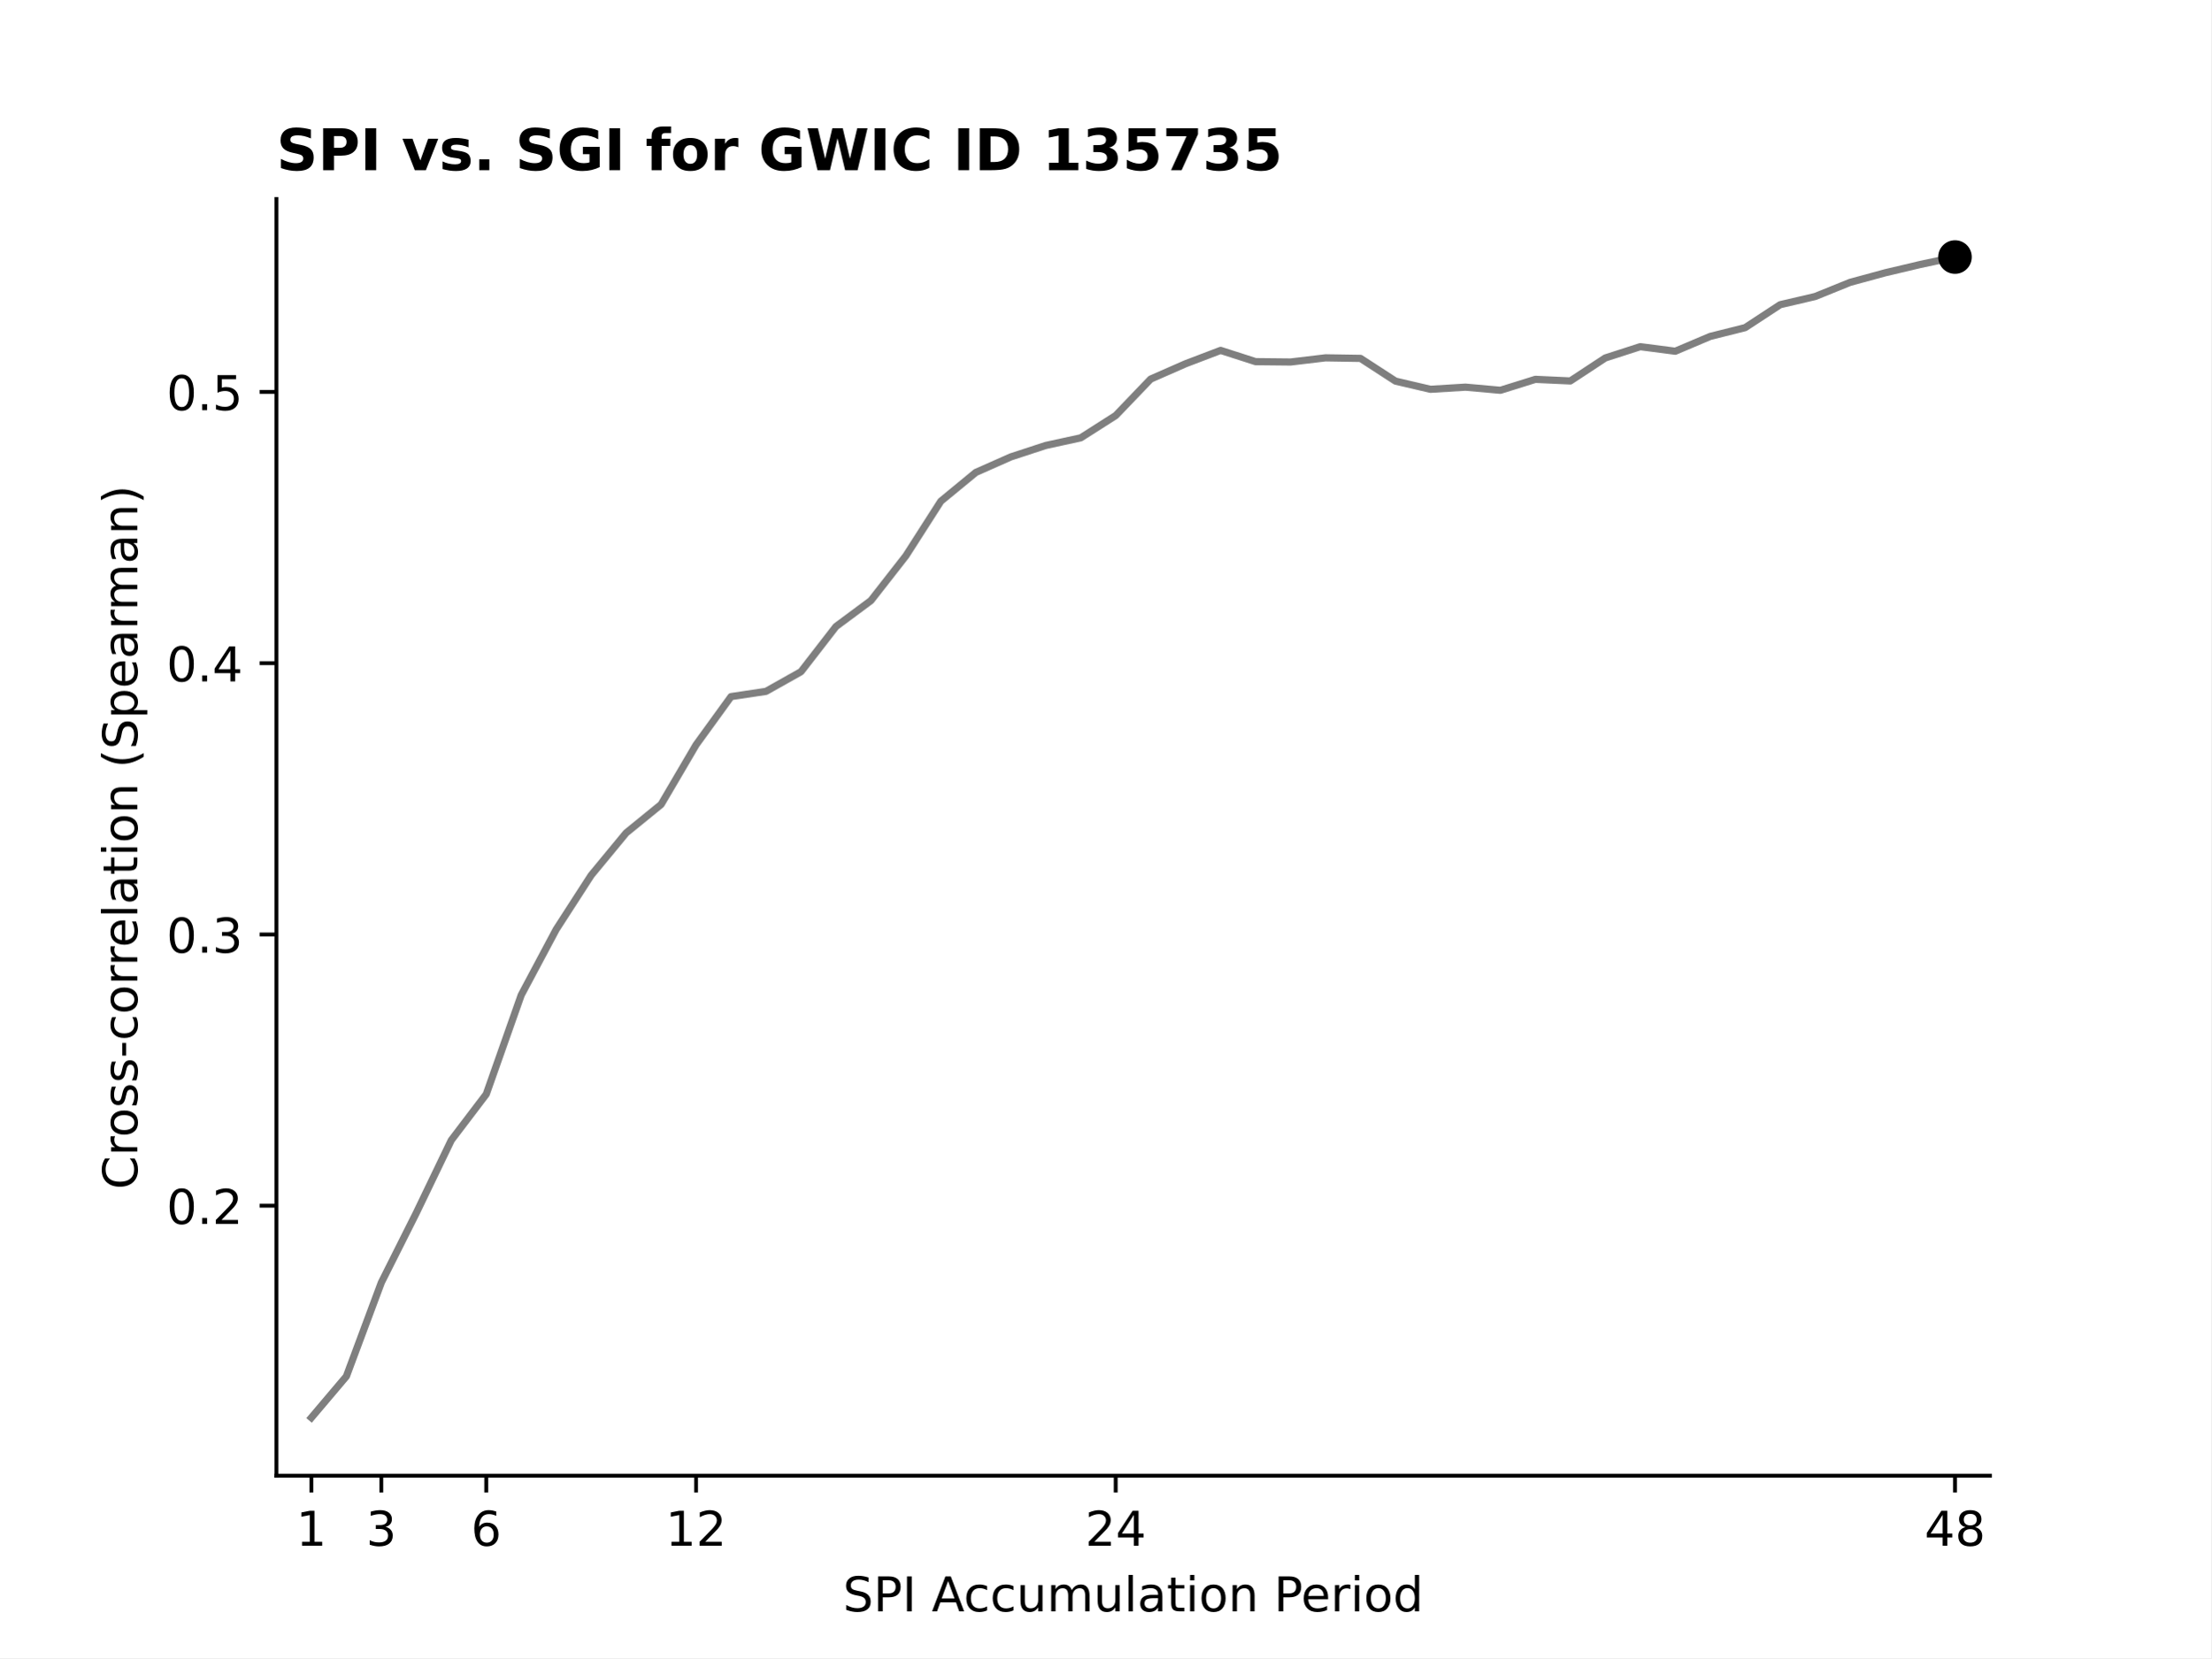
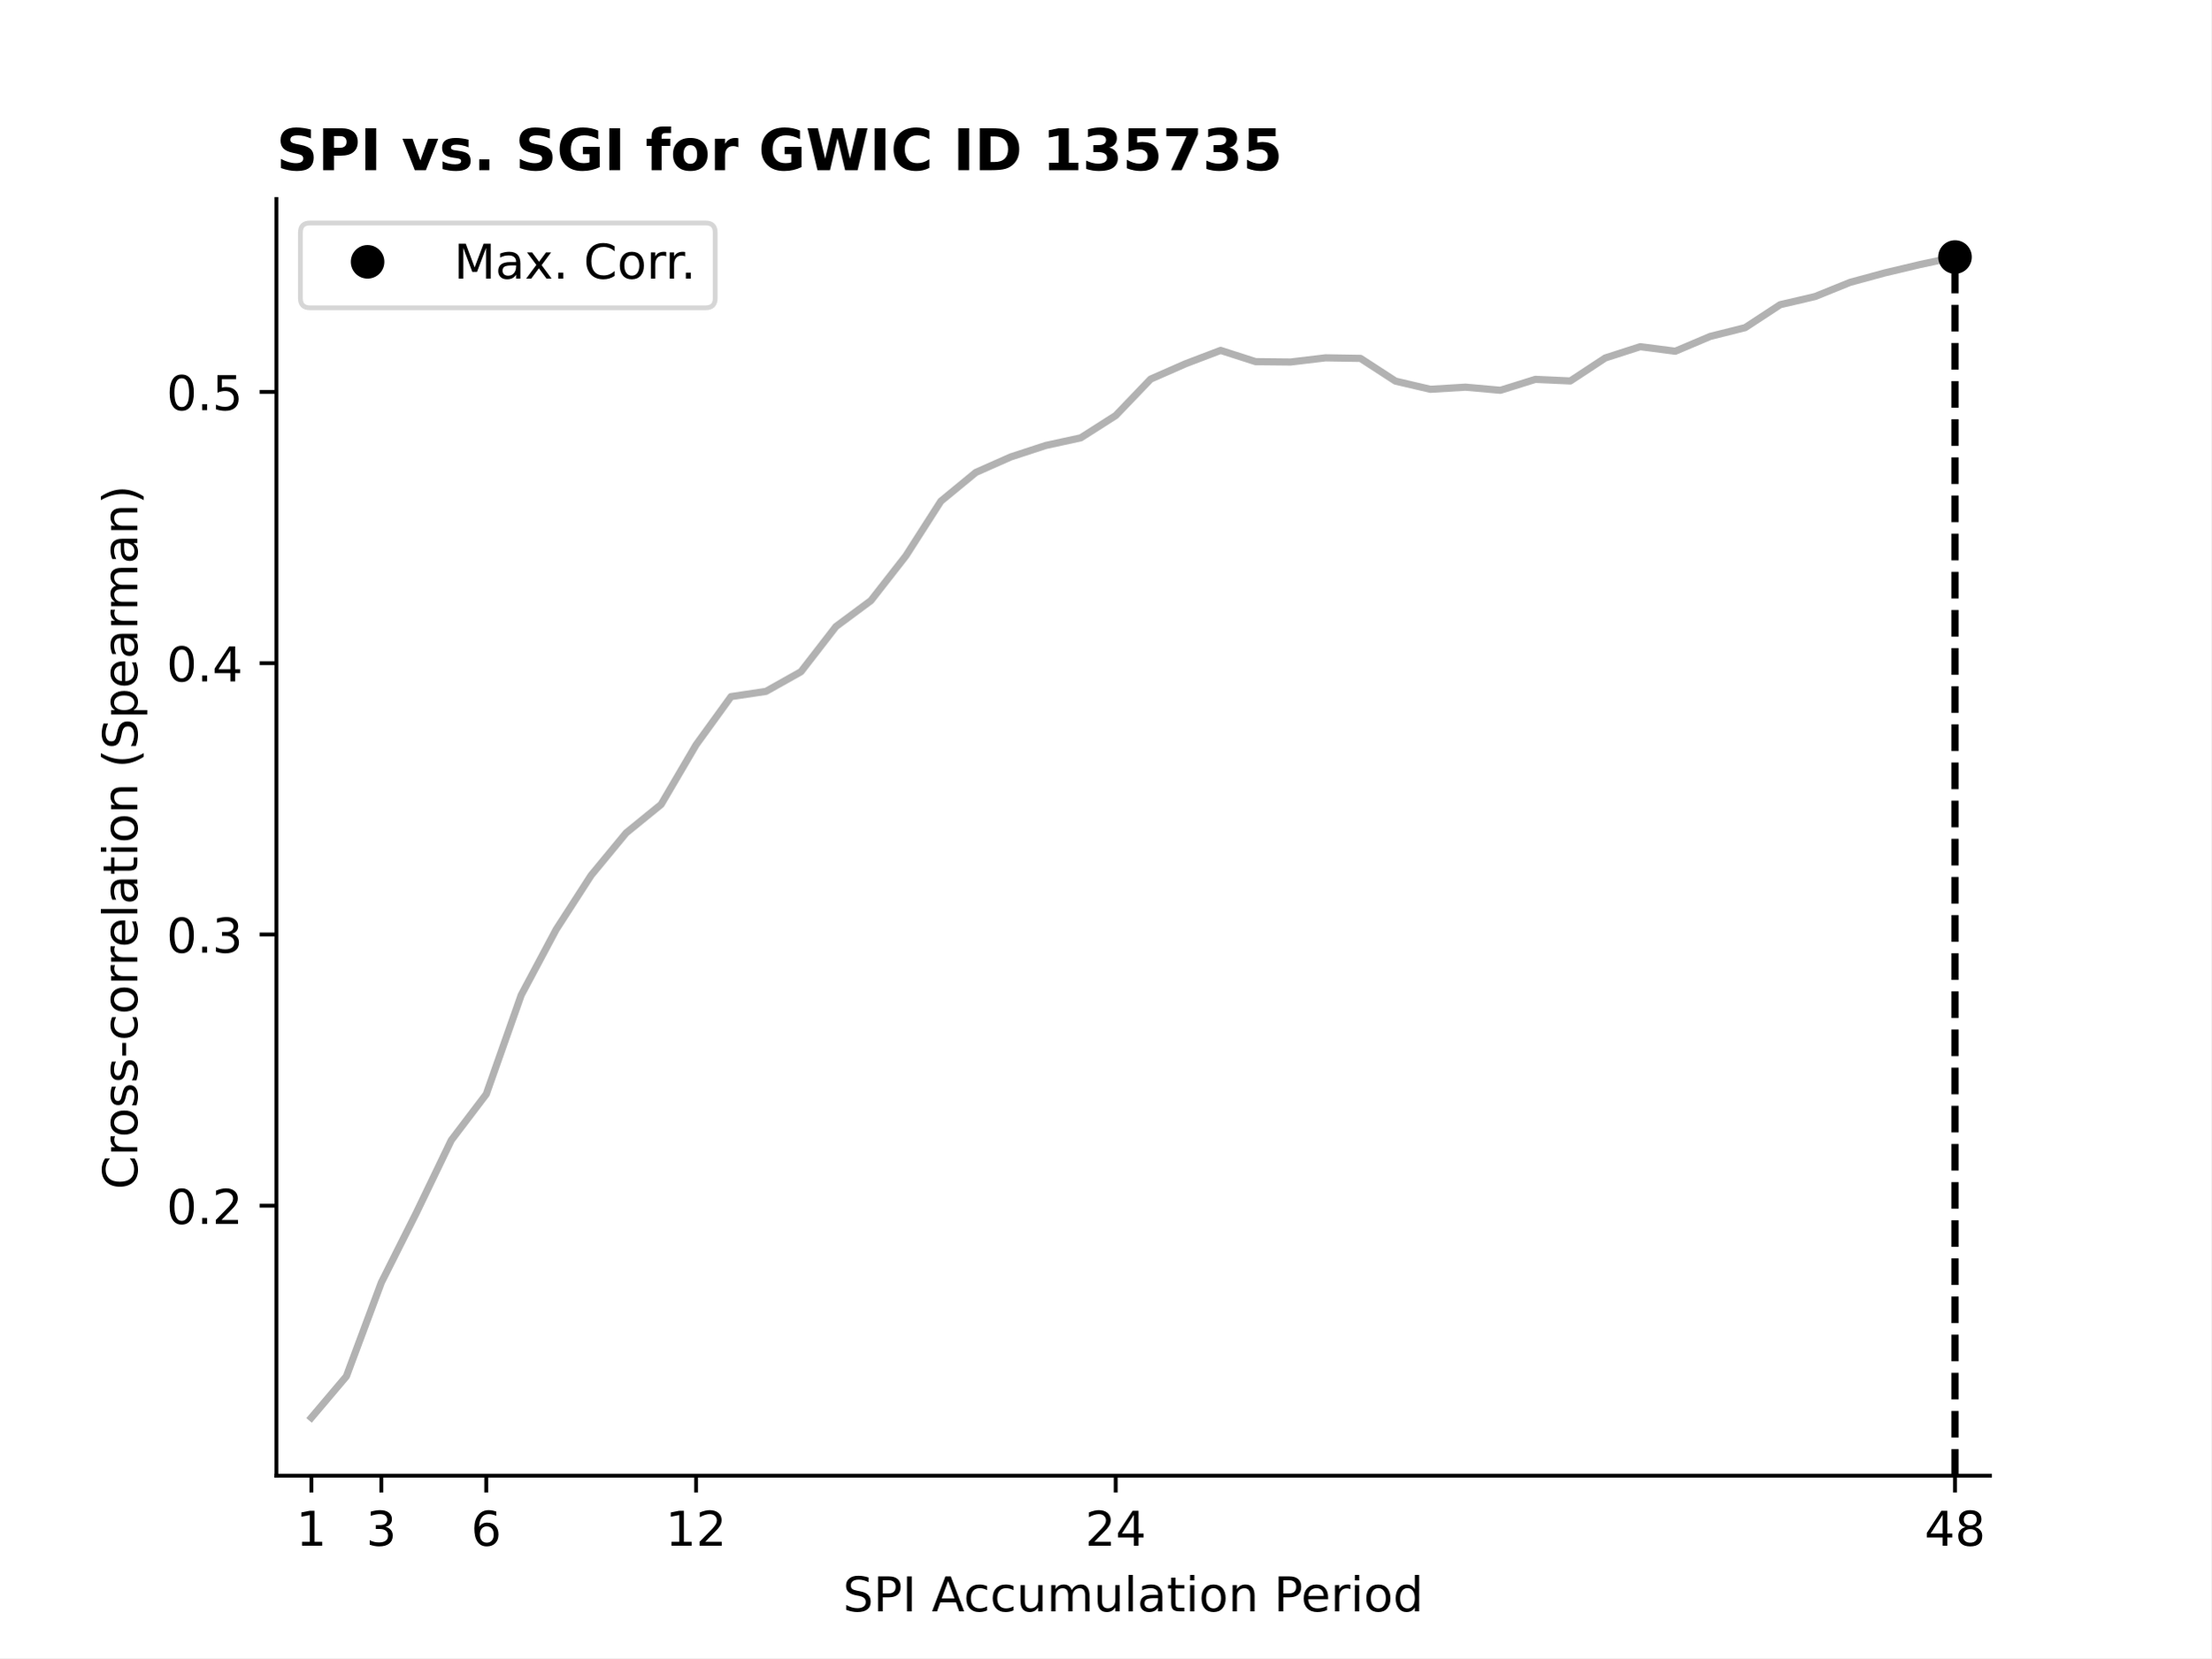
<svg xmlns="http://www.w3.org/2000/svg" xmlns:xlink="http://www.w3.org/1999/xlink" width="460.8pt" height="345.6pt" viewBox="0 0 460.8 345.6" version="1.1">
  <defs>
    <style type="text/css">*{stroke-linejoin: round; stroke-linecap: butt}</style>
  </defs>
  <g id="figure_1">
    <g id="patch_1">
      <path d="M 0 345.6  L 460.8 345.6  L 460.8 0  L 0 0  z " style="fill: #ffffff" />
    </g>
    <g id="axes_1">
      <g id="patch_2">
        <path d="M 57.6 307.584  L 414.72 307.584  L 414.72 41.472  L 57.6 41.472  z " style="fill: #ffffff" />
      </g>
      <g id="matplotlib.axis_1">
        <g id="xtick_1">
          <g id="line2d_1">
            <defs>
-               <path id="m3bcf548c14" d="M 0 0  L 0 3.5  " style="stroke: #000000; stroke-width: 0.8" />
-             </defs>
-             <g>
-               <use xlink:href="#m3bcf548c14" x="64.888" y="307.584" style="stroke: #000000; stroke-width: 0.8" />
+               <path id="m19dd4cc837" d="M 0 0  L 0 3.5  " style="stroke: #000000; stroke-width: 0.8" />
+             </defs>
+             <g>
+               <use xlink:href="#m19dd4cc837" x="64.888" y="307.584" style="stroke: #000000; stroke-width: 0.8" />
            </g>
          </g>
          <g id="text_1">
            <g transform="translate(61.70691 322.1824) scale(0.1 -0.1)">
              <defs>
                <path id="DejaVuSans-31" d="M 794 531  L 1825 531  L 1825 4091  L 703 3866  L 703 4441  L 1819 4666  L 2450 4666  L 2450 531  L 3481 531  L 3481 0  L 794 0  L 794 531  z " transform="scale(0.015625)" />
              </defs>
              <use xlink:href="#DejaVuSans-31" />
            </g>
          </g>
        </g>
        <g id="xtick_2">
          <g id="line2d_2">
            <g>
-               <use xlink:href="#m3bcf548c14" x="79.464" y="307.584" style="stroke: #000000; stroke-width: 0.8" />
+               <use xlink:href="#m19dd4cc837" x="79.464" y="307.584" style="stroke: #000000; stroke-width: 0.8" />
            </g>
          </g>
          <g id="text_2">
            <g transform="translate(76.28324 322.1824) scale(0.1 -0.1)">
              <defs>
                <path id="DejaVuSans-33" d="M 2597 2516  Q 3050 2419 3304 2112  Q 3559 1806 3559 1356  Q 3559 666 3084 287  Q 2609 -91 1734 -91  Q 1441 -91 1130 -33  Q 819 25 488 141  L 488 750  Q 750 597 1062 519  Q 1375 441 1716 441  Q 2309 441 2620 675  Q 2931 909 2931 1356  Q 2931 1769 2642 2001  Q 2353 2234 1838 2234  L 1294 2234  L 1294 2753  L 1863 2753  Q 2328 2753 2575 2939  Q 2822 3125 2822 3475  Q 2822 3834 2567 4026  Q 2313 4219 1838 4219  Q 1578 4219 1281 4162  Q 984 4106 628 3988  L 628 4550  Q 988 4650 1302 4700  Q 1616 4750 1894 4750  Q 2613 4750 3031 4423  Q 3450 4097 3450 3541  Q 3450 3153 3228 2886  Q 3006 2619 2597 2516  z " transform="scale(0.015625)" />
              </defs>
              <use xlink:href="#DejaVuSans-33" />
            </g>
          </g>
        </g>
        <g id="xtick_3">
          <g id="line2d_3">
            <g>
-               <use xlink:href="#m3bcf548c14" x="101.329" y="307.584" style="stroke: #000000; stroke-width: 0.8" />
+               <use xlink:href="#m19dd4cc837" x="101.329" y="307.584" style="stroke: #000000; stroke-width: 0.8" />
            </g>
          </g>
          <g id="text_3">
            <g transform="translate(98.14773 322.1824) scale(0.1 -0.1)">
              <defs>
                <path id="DejaVuSans-36" d="M 2113 2584  Q 1688 2584 1439 2293  Q 1191 2003 1191 1497  Q 1191 994 1439 701  Q 1688 409 2113 409  Q 2538 409 2786 701  Q 3034 994 3034 1497  Q 3034 2003 2786 2293  Q 2538 2584 2113 2584  z M 3366 4563  L 3366 3988  Q 3128 4100 2886 4159  Q 2644 4219 2406 4219  Q 1781 4219 1451 3797  Q 1122 3375 1075 2522  Q 1259 2794 1537 2939  Q 1816 3084 2150 3084  Q 2853 3084 3261 2657  Q 3669 2231 3669 1497  Q 3669 778 3244 343  Q 2819 -91 2113 -91  Q 1303 -91 875 529  Q 447 1150 447 2328  Q 447 3434 972 4092  Q 1497 4750 2381 4750  Q 2619 4750 2861 4703  Q 3103 4656 3366 4563  z " transform="scale(0.015625)" />
              </defs>
              <use xlink:href="#DejaVuSans-36" />
            </g>
          </g>
        </g>
        <g id="xtick_4">
          <g id="line2d_4">
            <g>
-               <use xlink:href="#m3bcf548c14" x="145.058" y="307.584" style="stroke: #000000; stroke-width: 0.8" />
+               <use xlink:href="#m19dd4cc837" x="145.058" y="307.584" style="stroke: #000000; stroke-width: 0.8" />
            </g>
          </g>
          <g id="text_4">
            <g transform="translate(138.6955 322.1824) scale(0.1 -0.1)">
              <defs>
                <path id="DejaVuSans-32" d="M 1228 531  L 3431 531  L 3431 0  L 469 0  L 469 531  Q 828 903 1448 1529  Q 2069 2156 2228 2338  Q 2531 2678 2651 2914  Q 2772 3150 2772 3378  Q 2772 3750 2511 3984  Q 2250 4219 1831 4219  Q 1534 4219 1204 4116  Q 875 4013 500 3803  L 500 4441  Q 881 4594 1212 4672  Q 1544 4750 1819 4750  Q 2544 4750 2975 4387  Q 3406 4025 3406 3419  Q 3406 3131 3298 2873  Q 3191 2616 2906 2266  Q 2828 2175 2409 1742  Q 1991 1309 1228 531  z " transform="scale(0.015625)" />
              </defs>
              <use xlink:href="#DejaVuSans-31" />
              <use xlink:href="#DejaVuSans-32" x="63.623" />
            </g>
          </g>
        </g>
        <g id="xtick_5">
          <g id="line2d_5">
            <g>
-               <use xlink:href="#m3bcf548c14" x="232.516" y="307.584" style="stroke: #000000; stroke-width: 0.8" />
+               <use xlink:href="#m19dd4cc837" x="232.516" y="307.584" style="stroke: #000000; stroke-width: 0.8" />
            </g>
          </g>
          <g id="text_5">
            <g transform="translate(226.1534 322.1824) scale(0.1 -0.1)">
              <defs>
                <path id="DejaVuSans-34" d="M 2419 4116  L 825 1625  L 2419 1625  L 2419 4116  z M 2253 4666  L 3047 4666  L 3047 1625  L 3713 1625  L 3713 1100  L 3047 1100  L 3047 0  L 2419 0  L 2419 1100  L 313 1100  L 313 1709  L 2253 4666  z " transform="scale(0.015625)" />
              </defs>
              <use xlink:href="#DejaVuSans-32" />
              <use xlink:href="#DejaVuSans-34" x="63.623" />
            </g>
          </g>
        </g>
        <g id="xtick_6">
          <g id="line2d_6">
            <g>
-               <use xlink:href="#m3bcf548c14" x="407.432" y="307.584" style="stroke: #000000; stroke-width: 0.8" />
+               <use xlink:href="#m19dd4cc837" x="407.432" y="307.584" style="stroke: #000000; stroke-width: 0.8" />
            </g>
          </g>
          <g id="text_6">
            <g transform="translate(401.0693 322.1824) scale(0.1 -0.1)">
              <defs>
                <path id="DejaVuSans-38" d="M 2034 2216  Q 1584 2216 1326 1975  Q 1069 1734 1069 1313  Q 1069 891 1326 650  Q 1584 409 2034 409  Q 2484 409 2743 651  Q 3003 894 3003 1313  Q 3003 1734 2745 1975  Q 2488 2216 2034 2216  z M 1403 2484  Q 997 2584 770 2862  Q 544 3141 544 3541  Q 544 4100 942 4425  Q 1341 4750 2034 4750  Q 2731 4750 3128 4425  Q 3525 4100 3525 3541  Q 3525 3141 3298 2862  Q 3072 2584 2669 2484  Q 3125 2378 3379 2068  Q 3634 1759 3634 1313  Q 3634 634 3220 271  Q 2806 -91 2034 -91  Q 1263 -91 848 271  Q 434 634 434 1313  Q 434 1759 690 2068  Q 947 2378 1403 2484  z M 1172 3481  Q 1172 3119 1398 2916  Q 1625 2713 2034 2713  Q 2441 2713 2670 2916  Q 2900 3119 2900 3481  Q 2900 3844 2670 4047  Q 2441 4250 2034 4250  Q 1625 4250 1398 4047  Q 1172 3844 1172 3481  z " transform="scale(0.015625)" />
              </defs>
              <use xlink:href="#DejaVuSans-34" />
              <use xlink:href="#DejaVuSans-38" x="63.623" />
            </g>
          </g>
        </g>
        <g id="text_7">
          <g transform="translate(175.66 335.8606) scale(0.1 -0.1)">
            <defs>
              <path id="DejaVuSans-53" d="M 3425 4513  L 3425 3897  Q 3066 4069 2747 4153  Q 2428 4238 2131 4238  Q 1616 4238 1336 4038  Q 1056 3838 1056 3469  Q 1056 3159 1242 3001  Q 1428 2844 1947 2747  L 2328 2669  Q 3034 2534 3370 2195  Q 3706 1856 3706 1288  Q 3706 609 3251 259  Q 2797 -91 1919 -91  Q 1588 -91 1214 -16  Q 841 59 441 206  L 441 856  Q 825 641 1194 531  Q 1563 422 1919 422  Q 2459 422 2753 634  Q 3047 847 3047 1241  Q 3047 1584 2836 1778  Q 2625 1972 2144 2069  L 1759 2144  Q 1053 2284 737 2584  Q 422 2884 422 3419  Q 422 4038 858 4394  Q 1294 4750 2059 4750  Q 2388 4750 2728 4690  Q 3069 4631 3425 4513  z " transform="scale(0.015625)" />
              <path id="DejaVuSans-50" d="M 1259 4147  L 1259 2394  L 2053 2394  Q 2494 2394 2734 2622  Q 2975 2850 2975 3272  Q 2975 3691 2734 3919  Q 2494 4147 2053 4147  L 1259 4147  z M 628 4666  L 2053 4666  Q 2838 4666 3239 4311  Q 3641 3956 3641 3272  Q 3641 2581 3239 2228  Q 2838 1875 2053 1875  L 1259 1875  L 1259 0  L 628 0  L 628 4666  z " transform="scale(0.015625)" />
              <path id="DejaVuSans-49" d="M 628 4666  L 1259 4666  L 1259 0  L 628 0  L 628 4666  z " transform="scale(0.015625)" />
              <path id="DejaVuSans-20" transform="scale(0.015625)" />
              <path id="DejaVuSans-41" d="M 2188 4044  L 1331 1722  L 3047 1722  L 2188 4044  z M 1831 4666  L 2547 4666  L 4325 0  L 3669 0  L 3244 1197  L 1141 1197  L 716 0  L 50 0  L 1831 4666  z " transform="scale(0.015625)" />
              <path id="DejaVuSans-63" d="M 3122 3366  L 3122 2828  Q 2878 2963 2633 3030  Q 2388 3097 2138 3097  Q 1578 3097 1268 2742  Q 959 2388 959 1747  Q 959 1106 1268 751  Q 1578 397 2138 397  Q 2388 397 2633 464  Q 2878 531 3122 666  L 3122 134  Q 2881 22 2623 -34  Q 2366 -91 2075 -91  Q 1284 -91 818 406  Q 353 903 353 1747  Q 353 2603 823 3093  Q 1294 3584 2113 3584  Q 2378 3584 2631 3529  Q 2884 3475 3122 3366  z " transform="scale(0.015625)" />
              <path id="DejaVuSans-75" d="M 544 1381  L 544 3500  L 1119 3500  L 1119 1403  Q 1119 906 1312 657  Q 1506 409 1894 409  Q 2359 409 2629 706  Q 2900 1003 2900 1516  L 2900 3500  L 3475 3500  L 3475 0  L 2900 0  L 2900 538  Q 2691 219 2414 64  Q 2138 -91 1772 -91  Q 1169 -91 856 284  Q 544 659 544 1381  z M 1991 3584  L 1991 3584  z " transform="scale(0.015625)" />
              <path id="DejaVuSans-6d" d="M 3328 2828  Q 3544 3216 3844 3400  Q 4144 3584 4550 3584  Q 5097 3584 5394 3201  Q 5691 2819 5691 2113  L 5691 0  L 5113 0  L 5113 2094  Q 5113 2597 4934 2840  Q 4756 3084 4391 3084  Q 3944 3084 3684 2787  Q 3425 2491 3425 1978  L 3425 0  L 2847 0  L 2847 2094  Q 2847 2600 2669 2842  Q 2491 3084 2119 3084  Q 1678 3084 1418 2786  Q 1159 2488 1159 1978  L 1159 0  L 581 0  L 581 3500  L 1159 3500  L 1159 2956  Q 1356 3278 1631 3431  Q 1906 3584 2284 3584  Q 2666 3584 2933 3390  Q 3200 3197 3328 2828  z " transform="scale(0.015625)" />
              <path id="DejaVuSans-6c" d="M 603 4863  L 1178 4863  L 1178 0  L 603 0  L 603 4863  z " transform="scale(0.015625)" />
              <path id="DejaVuSans-61" d="M 2194 1759  Q 1497 1759 1228 1600  Q 959 1441 959 1056  Q 959 750 1161 570  Q 1363 391 1709 391  Q 2188 391 2477 730  Q 2766 1069 2766 1631  L 2766 1759  L 2194 1759  z M 3341 1997  L 3341 0  L 2766 0  L 2766 531  Q 2569 213 2275 61  Q 1981 -91 1556 -91  Q 1019 -91 701 211  Q 384 513 384 1019  Q 384 1609 779 1909  Q 1175 2209 1959 2209  L 2766 2209  L 2766 2266  Q 2766 2663 2505 2880  Q 2244 3097 1772 3097  Q 1472 3097 1187 3025  Q 903 2953 641 2809  L 641 3341  Q 956 3463 1253 3523  Q 1550 3584 1831 3584  Q 2591 3584 2966 3190  Q 3341 2797 3341 1997  z " transform="scale(0.015625)" />
              <path id="DejaVuSans-74" d="M 1172 4494  L 1172 3500  L 2356 3500  L 2356 3053  L 1172 3053  L 1172 1153  Q 1172 725 1289 603  Q 1406 481 1766 481  L 2356 481  L 2356 0  L 1766 0  Q 1100 0 847 248  Q 594 497 594 1153  L 594 3053  L 172 3053  L 172 3500  L 594 3500  L 594 4494  L 1172 4494  z " transform="scale(0.015625)" />
              <path id="DejaVuSans-69" d="M 603 3500  L 1178 3500  L 1178 0  L 603 0  L 603 3500  z M 603 4863  L 1178 4863  L 1178 4134  L 603 4134  L 603 4863  z " transform="scale(0.015625)" />
              <path id="DejaVuSans-6f" d="M 1959 3097  Q 1497 3097 1228 2736  Q 959 2375 959 1747  Q 959 1119 1226 758  Q 1494 397 1959 397  Q 2419 397 2687 759  Q 2956 1122 2956 1747  Q 2956 2369 2687 2733  Q 2419 3097 1959 3097  z M 1959 3584  Q 2709 3584 3137 3096  Q 3566 2609 3566 1747  Q 3566 888 3137 398  Q 2709 -91 1959 -91  Q 1206 -91 779 398  Q 353 888 353 1747  Q 353 2609 779 3096  Q 1206 3584 1959 3584  z " transform="scale(0.015625)" />
              <path id="DejaVuSans-6e" d="M 3513 2113  L 3513 0  L 2938 0  L 2938 2094  Q 2938 2591 2744 2837  Q 2550 3084 2163 3084  Q 1697 3084 1428 2787  Q 1159 2491 1159 1978  L 1159 0  L 581 0  L 581 3500  L 1159 3500  L 1159 2956  Q 1366 3272 1645 3428  Q 1925 3584 2291 3584  Q 2894 3584 3203 3211  Q 3513 2838 3513 2113  z " transform="scale(0.015625)" />
              <path id="DejaVuSans-65" d="M 3597 1894  L 3597 1613  L 953 1613  Q 991 1019 1311 708  Q 1631 397 2203 397  Q 2534 397 2845 478  Q 3156 559 3463 722  L 3463 178  Q 3153 47 2828 -22  Q 2503 -91 2169 -91  Q 1331 -91 842 396  Q 353 884 353 1716  Q 353 2575 817 3079  Q 1281 3584 2069 3584  Q 2775 3584 3186 3129  Q 3597 2675 3597 1894  z M 3022 2063  Q 3016 2534 2758 2815  Q 2500 3097 2075 3097  Q 1594 3097 1305 2825  Q 1016 2553 972 2059  L 3022 2063  z " transform="scale(0.015625)" />
              <path id="DejaVuSans-72" d="M 2631 2963  Q 2534 3019 2420 3045  Q 2306 3072 2169 3072  Q 1681 3072 1420 2755  Q 1159 2438 1159 1844  L 1159 0  L 581 0  L 581 3500  L 1159 3500  L 1159 2956  Q 1341 3275 1631 3429  Q 1922 3584 2338 3584  Q 2397 3584 2469 3576  Q 2541 3569 2628 3553  L 2631 2963  z " transform="scale(0.015625)" />
              <path id="DejaVuSans-64" d="M 2906 2969  L 2906 4863  L 3481 4863  L 3481 0  L 2906 0  L 2906 525  Q 2725 213 2448 61  Q 2172 -91 1784 -91  Q 1150 -91 751 415  Q 353 922 353 1747  Q 353 2572 751 3078  Q 1150 3584 1784 3584  Q 2172 3584 2448 3432  Q 2725 3281 2906 2969  z M 947 1747  Q 947 1113 1208 752  Q 1469 391 1925 391  Q 2381 391 2643 752  Q 2906 1113 2906 1747  Q 2906 2381 2643 2742  Q 2381 3103 1925 3103  Q 1469 3103 1208 2742  Q 947 2381 947 1747  z " transform="scale(0.015625)" />
            </defs>
            <use xlink:href="#DejaVuSans-53" />
            <use xlink:href="#DejaVuSans-50" x="63.477" />
            <use xlink:href="#DejaVuSans-49" x="123.779" />
            <use xlink:href="#DejaVuSans-20" x="153.271" />
            <use xlink:href="#DejaVuSans-41" x="185.059" />
            <use xlink:href="#DejaVuSans-63" x="251.717" />
            <use xlink:href="#DejaVuSans-63" x="306.697" />
            <use xlink:href="#DejaVuSans-75" x="361.678" />
            <use xlink:href="#DejaVuSans-6d" x="425.057" />
            <use xlink:href="#DejaVuSans-75" x="522.469" />
            <use xlink:href="#DejaVuSans-6c" x="585.848" />
            <use xlink:href="#DejaVuSans-61" x="613.631" />
            <use xlink:href="#DejaVuSans-74" x="674.91" />
            <use xlink:href="#DejaVuSans-69" x="714.119" />
            <use xlink:href="#DejaVuSans-6f" x="741.902" />
            <use xlink:href="#DejaVuSans-6e" x="803.084" />
            <use xlink:href="#DejaVuSans-20" x="866.463" />
            <use xlink:href="#DejaVuSans-50" x="898.25" />
            <use xlink:href="#DejaVuSans-65" x="954.928" />
            <use xlink:href="#DejaVuSans-72" x="1016.451" />
            <use xlink:href="#DejaVuSans-69" x="1057.564" />
            <use xlink:href="#DejaVuSans-6f" x="1085.348" />
            <use xlink:href="#DejaVuSans-64" x="1146.529" />
          </g>
        </g>
      </g>
      <g id="matplotlib.axis_2">
        <g id="ytick_1">
          <g id="line2d_7">
            <defs>
-               <path id="m84a24783ad" d="M 0 0  L -3.5 0  " style="stroke: #000000; stroke-width: 0.8" />
-             </defs>
-             <g>
-               <use xlink:href="#m84a24783ad" x="57.6" y="251.31" style="stroke: #000000; stroke-width: 0.8" />
+               <path id="maccf79a447" d="M 0 0  L -3.5 0  " style="stroke: #000000; stroke-width: 0.8" />
+             </defs>
+             <g>
+               <use xlink:href="#maccf79a447" x="57.6" y="251.31" style="stroke: #000000; stroke-width: 0.8" />
            </g>
          </g>
          <g id="text_8">
            <g transform="translate(34.69687 255.1088) scale(0.1 -0.1)">
              <defs>
                <path id="DejaVuSans-30" d="M 2034 4250  Q 1547 4250 1301 3770  Q 1056 3291 1056 2328  Q 1056 1369 1301 889  Q 1547 409 2034 409  Q 2525 409 2770 889  Q 3016 1369 3016 2328  Q 3016 3291 2770 3770  Q 2525 4250 2034 4250  z M 2034 4750  Q 2819 4750 3233 4129  Q 3647 3509 3647 2328  Q 3647 1150 3233 529  Q 2819 -91 2034 -91  Q 1250 -91 836 529  Q 422 1150 422 2328  Q 422 3509 836 4129  Q 1250 4750 2034 4750  z " transform="scale(0.015625)" />
                <path id="DejaVuSans-2e" d="M 684 794  L 1344 794  L 1344 0  L 684 0  L 684 794  z " transform="scale(0.015625)" />
              </defs>
              <use xlink:href="#DejaVuSans-30" />
              <use xlink:href="#DejaVuSans-2e" x="63.623" />
              <use xlink:href="#DejaVuSans-32" x="95.41" />
            </g>
          </g>
        </g>
        <g id="ytick_2">
          <g id="line2d_8">
            <g>
-               <use xlink:href="#m84a24783ad" x="57.6" y="194.766" style="stroke: #000000; stroke-width: 0.8" />
+               <use xlink:href="#maccf79a447" x="57.6" y="194.766" style="stroke: #000000; stroke-width: 0.8" />
            </g>
          </g>
          <g id="text_9">
            <g transform="translate(34.69687 198.5652) scale(0.1 -0.1)">
              <use xlink:href="#DejaVuSans-30" />
              <use xlink:href="#DejaVuSans-2e" x="63.623" />
              <use xlink:href="#DejaVuSans-33" x="95.41" />
            </g>
          </g>
        </g>
        <g id="ytick_3">
          <g id="line2d_9">
            <g>
-               <use xlink:href="#m84a24783ad" x="57.6" y="138.222" style="stroke: #000000; stroke-width: 0.8" />
+               <use xlink:href="#maccf79a447" x="57.6" y="138.222" style="stroke: #000000; stroke-width: 0.8" />
            </g>
          </g>
          <g id="text_10">
            <g transform="translate(34.69687 142.0217) scale(0.1 -0.1)">
              <use xlink:href="#DejaVuSans-30" />
              <use xlink:href="#DejaVuSans-2e" x="63.623" />
              <use xlink:href="#DejaVuSans-34" x="95.41" />
            </g>
          </g>
        </g>
        <g id="ytick_4">
          <g id="line2d_10">
            <g>
-               <use xlink:href="#m84a24783ad" x="57.6" y="81.679" style="stroke: #000000; stroke-width: 0.8" />
+               <use xlink:href="#maccf79a447" x="57.6" y="81.679" style="stroke: #000000; stroke-width: 0.8" />
            </g>
          </g>
          <g id="text_11">
            <g transform="translate(34.69687 85.47816) scale(0.1 -0.1)">
              <defs>
                <path id="DejaVuSans-35" d="M 691 4666  L 3169 4666  L 3169 4134  L 1269 4134  L 1269 2991  Q 1406 3038 1543 3061  Q 1681 3084 1819 3084  Q 2600 3084 3056 2656  Q 3513 2228 3513 1497  Q 3513 744 3044 326  Q 2575 -91 1722 -91  Q 1428 -91 1123 -41  Q 819 9 494 109  L 494 744  Q 775 591 1075 516  Q 1375 441 1709 441  Q 2250 441 2565 725  Q 2881 1009 2881 1497  Q 2881 1984 2565 2268  Q 2250 2553 1709 2553  Q 1456 2553 1204 2497  Q 953 2441 691 2322  L 691 4666  z " transform="scale(0.015625)" />
              </defs>
              <use xlink:href="#DejaVuSans-30" />
              <use xlink:href="#DejaVuSans-2e" x="63.623" />
              <use xlink:href="#DejaVuSans-35" x="95.41" />
            </g>
          </g>
        </g>
        <g id="text_12">
          <g transform="translate(28.61719 247.9124) rotate(-90) scale(0.1 -0.1)">
            <defs>
              <path id="DejaVuSans-43" d="M 4122 4306  L 4122 3641  Q 3803 3938 3442 4084  Q 3081 4231 2675 4231  Q 1875 4231 1450 3742  Q 1025 3253 1025 2328  Q 1025 1406 1450 917  Q 1875 428 2675 428  Q 3081 428 3442 575  Q 3803 722 4122 1019  L 4122 359  Q 3791 134 3420 21  Q 3050 -91 2638 -91  Q 1578 -91 968 557  Q 359 1206 359 2328  Q 359 3453 968 4101  Q 1578 4750 2638 4750  Q 3056 4750 3426 4639  Q 3797 4528 4122 4306  z " transform="scale(0.015625)" />
              <path id="DejaVuSans-73" d="M 2834 3397  L 2834 2853  Q 2591 2978 2328 3040  Q 2066 3103 1784 3103  Q 1356 3103 1142 2972  Q 928 2841 928 2578  Q 928 2378 1081 2264  Q 1234 2150 1697 2047  L 1894 2003  Q 2506 1872 2764 1633  Q 3022 1394 3022 966  Q 3022 478 2636 193  Q 2250 -91 1575 -91  Q 1294 -91 989 -36  Q 684 19 347 128  L 347 722  Q 666 556 975 473  Q 1284 391 1588 391  Q 1994 391 2212 530  Q 2431 669 2431 922  Q 2431 1156 2273 1281  Q 2116 1406 1581 1522  L 1381 1569  Q 847 1681 609 1914  Q 372 2147 372 2553  Q 372 3047 722 3315  Q 1072 3584 1716 3584  Q 2034 3584 2315 3537  Q 2597 3491 2834 3397  z " transform="scale(0.015625)" />
              <path id="DejaVuSans-2d" d="M 313 2009  L 1997 2009  L 1997 1497  L 313 1497  L 313 2009  z " transform="scale(0.015625)" />
              <path id="DejaVuSans-28" d="M 1984 4856  Q 1566 4138 1362 3434  Q 1159 2731 1159 2009  Q 1159 1288 1364 580  Q 1569 -128 1984 -844  L 1484 -844  Q 1016 -109 783 600  Q 550 1309 550 2009  Q 550 2706 781 3412  Q 1013 4119 1484 4856  L 1984 4856  z " transform="scale(0.015625)" />
              <path id="DejaVuSans-70" d="M 1159 525  L 1159 -1331  L 581 -1331  L 581 3500  L 1159 3500  L 1159 2969  Q 1341 3281 1617 3432  Q 1894 3584 2278 3584  Q 2916 3584 3314 3078  Q 3713 2572 3713 1747  Q 3713 922 3314 415  Q 2916 -91 2278 -91  Q 1894 -91 1617 61  Q 1341 213 1159 525  z M 3116 1747  Q 3116 2381 2855 2742  Q 2594 3103 2138 3103  Q 1681 3103 1420 2742  Q 1159 2381 1159 1747  Q 1159 1113 1420 752  Q 1681 391 2138 391  Q 2594 391 2855 752  Q 3116 1113 3116 1747  z " transform="scale(0.015625)" />
              <path id="DejaVuSans-29" d="M 513 4856  L 1013 4856  Q 1481 4119 1714 3412  Q 1947 2706 1947 2009  Q 1947 1309 1714 600  Q 1481 -109 1013 -844  L 513 -844  Q 928 -128 1133 580  Q 1338 1288 1338 2009  Q 1338 2731 1133 3434  Q 928 4138 513 4856  z " transform="scale(0.015625)" />
            </defs>
            <use xlink:href="#DejaVuSans-43" />
            <use xlink:href="#DejaVuSans-72" x="69.824" />
            <use xlink:href="#DejaVuSans-6f" x="108.688" />
            <use xlink:href="#DejaVuSans-73" x="169.869" />
            <use xlink:href="#DejaVuSans-73" x="221.969" />
            <use xlink:href="#DejaVuSans-2d" x="274.068" />
            <use xlink:href="#DejaVuSans-63" x="310.152" />
            <use xlink:href="#DejaVuSans-6f" x="365.133" />
            <use xlink:href="#DejaVuSans-72" x="426.314" />
            <use xlink:href="#DejaVuSans-72" x="465.678" />
            <use xlink:href="#DejaVuSans-65" x="504.541" />
            <use xlink:href="#DejaVuSans-6c" x="566.064" />
            <use xlink:href="#DejaVuSans-61" x="593.848" />
            <use xlink:href="#DejaVuSans-74" x="655.127" />
            <use xlink:href="#DejaVuSans-69" x="694.336" />
            <use xlink:href="#DejaVuSans-6f" x="722.119" />
            <use xlink:href="#DejaVuSans-6e" x="783.301" />
            <use xlink:href="#DejaVuSans-20" x="846.68" />
            <use xlink:href="#DejaVuSans-28" x="878.467" />
            <use xlink:href="#DejaVuSans-53" x="917.48" />
            <use xlink:href="#DejaVuSans-70" x="980.957" />
            <use xlink:href="#DejaVuSans-65" x="1044.434" />
            <use xlink:href="#DejaVuSans-61" x="1105.957" />
            <use xlink:href="#DejaVuSans-72" x="1167.236" />
            <use xlink:href="#DejaVuSans-6d" x="1206.6" />
            <use xlink:href="#DejaVuSans-61" x="1304.012" />
            <use xlink:href="#DejaVuSans-6e" x="1365.291" />
            <use xlink:href="#DejaVuSans-29" x="1428.67" />
          </g>
        </g>
      </g>
      <g id="line2d_11">
-         <path d="M 64.888 295.488  L 72.176 286.878  L 79.464 267.331  L 86.753 252.811  L 94.041 237.664  L 101.329 228.07  L 108.617 207.407  L 115.905 193.731  L 123.193 182.44  L 130.482 173.61  L 137.77 167.678  L 145.058 155.25  L 152.346 145.193  L 159.634 144.1  L 166.922 140.005  L 174.211 130.587  L 181.499 125.179  L 188.787 115.849  L 196.075 104.463  L 203.363 98.464  L 210.651 95.232  L 217.94 92.844  L 225.228 91.255  L 232.516 86.607  L 239.804 79.005  L 247.092 75.806  L 254.38 73.027  L 261.669 75.374  L 268.957 75.449  L 276.245 74.578  L 283.533 74.696  L 290.821 79.431  L 298.109 81.139  L 305.398 80.691  L 312.686 81.343  L 319.974 79.064  L 327.262 79.4  L 334.55 74.604  L 341.838 72.251  L 349.127 73.204  L 356.415 70.113  L 363.703 68.282  L 370.991 63.505  L 378.279 61.798  L 385.567 58.846  L 392.856 56.86  L 400.144 55.133  L 407.432 53.568  " clip-path="url(#p413df5004e)" style="fill: none; stroke: #7f7f7f; stroke-width: 1.5; stroke-linecap: square" />
+         <path d="M 64.888 295.488  L 72.176 286.878  L 79.464 267.331  L 86.753 252.811  L 94.041 237.664  L 101.329 228.07  L 108.617 207.407  L 115.905 193.731  L 123.193 182.44  L 130.482 173.61  L 137.77 167.678  L 145.058 155.25  L 152.346 145.193  L 159.634 144.1  L 166.922 140.005  L 174.211 130.587  L 181.499 125.179  L 188.787 115.849  L 196.075 104.463  L 203.363 98.464  L 210.651 95.232  L 217.94 92.844  L 225.228 91.255  L 232.516 86.607  L 239.804 79.005  L 247.092 75.806  L 254.38 73.027  L 261.669 75.374  L 268.957 75.449  L 276.245 74.578  L 283.533 74.696  L 290.821 79.431  L 298.109 81.139  L 305.398 80.691  L 312.686 81.343  L 319.974 79.064  L 327.262 79.4  L 334.55 74.604  L 341.838 72.251  L 349.127 73.204  L 356.415 70.113  L 363.703 68.282  L 370.991 63.505  L 378.279 61.798  L 385.567 58.846  L 392.856 56.86  L 400.144 55.133  L 407.432 53.568  " clip-path="url(#p54ba443af7)" style="fill: none; stroke: #7f7f7f; stroke-opacity: 0.6; stroke-width: 1.5; stroke-linecap: square" />
      </g>
      <g id="line2d_12">
        <defs>
-           <path id="m3e73ddc420" d="M 0 3  C 0.796 3 1.559 2.684 2.121 2.121  C 2.684 1.559 3 0.796 3 0  C 3 -0.796 2.684 -1.559 2.121 -2.121  C 1.559 -2.684 0.796 -3 0 -3  C -0.796 -3 -1.559 -2.684 -2.121 -2.121  C -2.684 -1.559 -3 -0.796 -3 0  C -3 0.796 -2.684 1.559 -2.121 2.121  C -1.559 2.684 -0.796 3 0 3  z " style="stroke: #000000" />
+           <path id="ma9a0856678" d="M 0 3  C 0.796 3 1.559 2.684 2.121 2.121  C 2.684 1.559 3 0.796 3 0  C 3 -0.796 2.684 -1.559 2.121 -2.121  C 1.559 -2.684 0.796 -3 0 -3  C -0.796 -3 -1.559 -2.684 -2.121 -2.121  C -2.684 -1.559 -3 -0.796 -3 0  C -3 0.796 -2.684 1.559 -2.121 2.121  C -1.559 2.684 -0.796 3 0 3  z " style="stroke: #000000" />
        </defs>
-         <g clip-path="url(#p413df5004e)">
-           <use xlink:href="#m3e73ddc420" x="407.432" y="53.568" style="stroke: #000000" />
-         </g>
+         <g clip-path="url(#p54ba443af7)">
+           <use xlink:href="#ma9a0856678" x="407.432" y="53.568" style="stroke: #000000" />
+         </g>
+       </g>
+       <g id="line2d_13">
+         <path d="M 407.432 307.584  L 407.432 53.568  " clip-path="url(#p54ba443af7)" style="fill: none; stroke-dasharray: 5.55,2.4; stroke-dashoffset: 0; stroke: #000000; stroke-width: 1.5" />
      </g>
      <g id="patch_3">
        <path d="M 57.6 307.584  L 57.6 41.472  " style="fill: none; stroke: #000000; stroke-width: 0.8; stroke-linejoin: miter; stroke-linecap: square" />
      </g>
      <g id="patch_4">
        <path d="M 57.6 307.584  L 414.72 307.584  " style="fill: none; stroke: #000000; stroke-width: 0.8; stroke-linejoin: miter; stroke-linecap: square" />
      </g>
      <g id="text_13">
        <g transform="translate(57.6 35.472) scale(0.12 -0.12)">
          <defs>
            <path id="DejaVuSans-Bold-53" d="M 3834 4519  L 3834 3531  Q 3450 3703 3084 3790  Q 2719 3878 2394 3878  Q 1963 3878 1756 3759  Q 1550 3641 1550 3391  Q 1550 3203 1689 3098  Q 1828 2994 2194 2919  L 2706 2816  Q 3484 2659 3812 2340  Q 4141 2022 4141 1434  Q 4141 663 3683 286  Q 3225 -91 2284 -91  Q 1841 -91 1394 -6  Q 947 78 500 244  L 500 1259  Q 947 1022 1364 901  Q 1781 781 2169 781  Q 2563 781 2772 912  Q 2981 1044 2981 1288  Q 2981 1506 2839 1625  Q 2697 1744 2272 1838  L 1806 1941  Q 1106 2091 782 2419  Q 459 2747 459 3303  Q 459 4000 909 4375  Q 1359 4750 2203 4750  Q 2588 4750 2994 4692  Q 3400 4634 3834 4519  z " transform="scale(0.015625)" />
            <path id="DejaVuSans-Bold-50" d="M 588 4666  L 2584 4666  Q 3475 4666 3951 4270  Q 4428 3875 4428 3144  Q 4428 2409 3951 2014  Q 3475 1619 2584 1619  L 1791 1619  L 1791 0  L 588 0  L 588 4666  z M 1791 3794  L 1791 2491  L 2456 2491  Q 2806 2491 2997 2661  Q 3188 2831 3188 3144  Q 3188 3456 2997 3625  Q 2806 3794 2456 3794  L 1791 3794  z " transform="scale(0.015625)" />
            <path id="DejaVuSans-Bold-49" d="M 588 4666  L 1791 4666  L 1791 0  L 588 0  L 588 4666  z " transform="scale(0.015625)" />
            <path id="DejaVuSans-Bold-20" transform="scale(0.015625)" />
            <path id="DejaVuSans-Bold-76" d="M 97 3500  L 1216 3500  L 2088 1081  L 2956 3500  L 4078 3500  L 2700 0  L 1472 0  L 97 3500  z " transform="scale(0.015625)" />
            <path id="DejaVuSans-Bold-73" d="M 3272 3391  L 3272 2541  Q 2913 2691 2578 2766  Q 2244 2841 1947 2841  Q 1628 2841 1473 2761  Q 1319 2681 1319 2516  Q 1319 2381 1436 2309  Q 1553 2238 1856 2203  L 2053 2175  Q 2913 2066 3209 1816  Q 3506 1566 3506 1031  Q 3506 472 3093 190  Q 2681 -91 1863 -91  Q 1516 -91 1145 -36  Q 775 19 384 128  L 384 978  Q 719 816 1070 734  Q 1422 653 1784 653  Q 2113 653 2278 743  Q 2444 834 2444 1013  Q 2444 1163 2330 1236  Q 2216 1309 1875 1350  L 1678 1375  Q 931 1469 631 1722  Q 331 1975 331 2491  Q 331 3047 712 3315  Q 1094 3584 1881 3584  Q 2191 3584 2531 3537  Q 2872 3491 3272 3391  z " transform="scale(0.015625)" />
            <path id="DejaVuSans-Bold-2e" d="M 653 1209  L 1778 1209  L 1778 0  L 653 0  L 653 1209  z " transform="scale(0.015625)" />
            <path id="DejaVuSans-Bold-47" d="M 4781 347  Q 4331 128 3847 18  Q 3363 -91 2847 -91  Q 1681 -91 1000 561  Q 319 1213 319 2328  Q 319 3456 1012 4103  Q 1706 4750 2913 4750  Q 3378 4750 3804 4662  Q 4231 4575 4609 4403  L 4609 3438  Q 4219 3659 3833 3768  Q 3447 3878 3059 3878  Q 2341 3878 1952 3476  Q 1563 3075 1563 2328  Q 1563 1588 1938 1184  Q 2313 781 3003 781  Q 3191 781 3352 804  Q 3513 828 3641 878  L 3641 1784  L 2906 1784  L 2906 2591  L 4781 2591  L 4781 347  z " transform="scale(0.015625)" />
            <path id="DejaVuSans-Bold-66" d="M 2841 4863  L 2841 4128  L 2222 4128  Q 1984 4128 1890 4042  Q 1797 3956 1797 3744  L 1797 3500  L 2753 3500  L 2753 2700  L 1797 2700  L 1797 0  L 678 0  L 678 2700  L 122 2700  L 122 3500  L 678 3500  L 678 3744  Q 678 4316 997 4589  Q 1316 4863 1984 4863  L 2841 4863  z " transform="scale(0.015625)" />
            <path id="DejaVuSans-Bold-6f" d="M 2203 2784  Q 1831 2784 1636 2517  Q 1441 2250 1441 1747  Q 1441 1244 1636 976  Q 1831 709 2203 709  Q 2569 709 2762 976  Q 2956 1244 2956 1747  Q 2956 2250 2762 2517  Q 2569 2784 2203 2784  z M 2203 3584  Q 3106 3584 3614 3096  Q 4122 2609 4122 1747  Q 4122 884 3614 396  Q 3106 -91 2203 -91  Q 1297 -91 786 396  Q 275 884 275 1747  Q 275 2609 786 3096  Q 1297 3584 2203 3584  z " transform="scale(0.015625)" />
            <path id="DejaVuSans-Bold-72" d="M 3138 2547  Q 2991 2616 2845 2648  Q 2700 2681 2553 2681  Q 2122 2681 1889 2404  Q 1656 2128 1656 1613  L 1656 0  L 538 0  L 538 3500  L 1656 3500  L 1656 2925  Q 1872 3269 2151 3426  Q 2431 3584 2822 3584  Q 2878 3584 2943 3579  Q 3009 3575 3134 3559  L 3138 2547  z " transform="scale(0.015625)" />
            <path id="DejaVuSans-Bold-57" d="M 191 4666  L 1344 4666  L 2150 1275  L 2950 4666  L 4109 4666  L 4909 1275  L 5716 4666  L 6859 4666  L 5759 0  L 4372 0  L 3525 3547  L 2688 0  L 1300 0  L 191 4666  z " transform="scale(0.015625)" />
            <path id="DejaVuSans-Bold-43" d="M 4288 256  Q 3956 84 3597 -3  Q 3238 -91 2847 -91  Q 1681 -91 1000 561  Q 319 1213 319 2328  Q 319 3447 1000 4098  Q 1681 4750 2847 4750  Q 3238 4750 3597 4662  Q 3956 4575 4288 4403  L 4288 3438  Q 3953 3666 3628 3772  Q 3303 3878 2944 3878  Q 2300 3878 1931 3465  Q 1563 3053 1563 2328  Q 1563 1606 1931 1193  Q 2300 781 2944 781  Q 3303 781 3628 887  Q 3953 994 4288 1222  L 4288 256  z " transform="scale(0.015625)" />
            <path id="DejaVuSans-Bold-44" d="M 1791 3756  L 1791 909  L 2222 909  Q 2959 909 3348 1275  Q 3738 1641 3738 2338  Q 3738 3031 3350 3393  Q 2963 3756 2222 3756  L 1791 3756  z M 588 4666  L 1856 4666  Q 2919 4666 3439 4514  Q 3959 4363 4331 4000  Q 4659 3684 4818 3271  Q 4978 2859 4978 2338  Q 4978 1809 4818 1395  Q 4659 981 4331 666  Q 3956 303 3431 151  Q 2906 0 1856 0  L 588 0  L 588 4666  z " transform="scale(0.015625)" />
            <path id="DejaVuSans-Bold-31" d="M 750 831  L 1813 831  L 1813 3847  L 722 3622  L 722 4441  L 1806 4666  L 2950 4666  L 2950 831  L 4013 831  L 4013 0  L 750 0  L 750 831  z " transform="scale(0.015625)" />
            <path id="DejaVuSans-Bold-33" d="M 2981 2516  Q 3453 2394 3698 2092  Q 3944 1791 3944 1325  Q 3944 631 3412 270  Q 2881 -91 1863 -91  Q 1503 -91 1142 -33  Q 781 25 428 141  L 428 1069  Q 766 900 1098 814  Q 1431 728 1753 728  Q 2231 728 2486 893  Q 2741 1059 2741 1369  Q 2741 1688 2480 1852  Q 2219 2016 1709 2016  L 1228 2016  L 1228 2791  L 1734 2791  Q 2188 2791 2409 2933  Q 2631 3075 2631 3366  Q 2631 3634 2415 3781  Q 2200 3928 1806 3928  Q 1516 3928 1219 3862  Q 922 3797 628 3669  L 628 4550  Q 984 4650 1334 4700  Q 1684 4750 2022 4750  Q 2931 4750 3382 4451  Q 3834 4153 3834 3553  Q 3834 3144 3618 2883  Q 3403 2622 2981 2516  z " transform="scale(0.015625)" />
            <path id="DejaVuSans-Bold-35" d="M 678 4666  L 3669 4666  L 3669 3781  L 1638 3781  L 1638 3059  Q 1775 3097 1914 3117  Q 2053 3138 2203 3138  Q 3056 3138 3531 2711  Q 4006 2284 4006 1522  Q 4006 766 3489 337  Q 2972 -91 2053 -91  Q 1656 -91 1267 -14  Q 878 63 494 219  L 494 1166  Q 875 947 1217 837  Q 1559 728 1863 728  Q 2300 728 2551 942  Q 2803 1156 2803 1522  Q 2803 1891 2551 2103  Q 2300 2316 1863 2316  Q 1603 2316 1309 2248  Q 1016 2181 678 2041  L 678 4666  z " transform="scale(0.015625)" />
            <path id="DejaVuSans-Bold-37" d="M 428 4666  L 3944 4666  L 3944 3988  L 2125 0  L 953 0  L 2675 3781  L 428 3781  L 428 4666  z " transform="scale(0.015625)" />
          </defs>
          <use xlink:href="#DejaVuSans-Bold-53" />
          <use xlink:href="#DejaVuSans-Bold-50" x="72.021" />
          <use xlink:href="#DejaVuSans-Bold-49" x="145.312" />
          <use xlink:href="#DejaVuSans-Bold-20" x="182.52" />
          <use xlink:href="#DejaVuSans-Bold-76" x="217.334" />
          <use xlink:href="#DejaVuSans-Bold-73" x="282.52" />
          <use xlink:href="#DejaVuSans-Bold-2e" x="342.041" />
          <use xlink:href="#DejaVuSans-Bold-20" x="380.029" />
          <use xlink:href="#DejaVuSans-Bold-53" x="414.844" />
          <use xlink:href="#DejaVuSans-Bold-47" x="486.865" />
          <use xlink:href="#DejaVuSans-Bold-49" x="568.945" />
          <use xlink:href="#DejaVuSans-Bold-20" x="606.152" />
          <use xlink:href="#DejaVuSans-Bold-66" x="640.967" />
          <use xlink:href="#DejaVuSans-Bold-6f" x="684.473" />
          <use xlink:href="#DejaVuSans-Bold-72" x="753.174" />
          <use xlink:href="#DejaVuSans-Bold-20" x="802.49" />
          <use xlink:href="#DejaVuSans-Bold-47" x="837.305" />
          <use xlink:href="#DejaVuSans-Bold-57" x="919.385" />
          <use xlink:href="#DejaVuSans-Bold-49" x="1029.688" />
          <use xlink:href="#DejaVuSans-Bold-43" x="1066.895" />
          <use xlink:href="#DejaVuSans-Bold-20" x="1140.283" />
          <use xlink:href="#DejaVuSans-Bold-49" x="1175.098" />
          <use xlink:href="#DejaVuSans-Bold-44" x="1212.305" />
          <use xlink:href="#DejaVuSans-Bold-20" x="1295.312" />
          <use xlink:href="#DejaVuSans-Bold-31" x="1330.127" />
          <use xlink:href="#DejaVuSans-Bold-33" x="1399.707" />
          <use xlink:href="#DejaVuSans-Bold-35" x="1469.287" />
          <use xlink:href="#DejaVuSans-Bold-37" x="1538.867" />
          <use xlink:href="#DejaVuSans-Bold-33" x="1608.447" />
          <use xlink:href="#DejaVuSans-Bold-35" x="1678.027" />
        </g>
      </g>
+       <g id="legend_1">
+         <g id="patch_5">
+           <path d="M 64.6 64.15  L 147.045 64.15  Q 149.045 64.15 149.045 62.15  L 149.045 48.472  Q 149.045 46.472 147.045 46.472  L 64.6 46.472  Q 62.6 46.472 62.6 48.472  L 62.6 62.15  Q 62.6 64.15 64.6 64.15  z " style="fill: #ffffff; opacity: 0.8; stroke: #cccccc; stroke-linejoin: miter" />
+         </g>
+         <g id="line2d_14">
+           <g>
+             <use xlink:href="#ma9a0856678" x="76.6" y="54.57" style="stroke: #000000" />
+           </g>
+         </g>
+         <g id="text_14">
+           <g transform="translate(94.6 58.07044) scale(0.1 -0.1)">
+             <defs>
+               <path id="DejaVuSans-4d" d="M 628 4666  L 1569 4666  L 2759 1491  L 3956 4666  L 4897 4666  L 4897 0  L 4281 0  L 4281 4097  L 3078 897  L 2444 897  L 1241 4097  L 1241 0  L 628 0  L 628 4666  z " transform="scale(0.015625)" />
+               <path id="DejaVuSans-78" d="M 3513 3500  L 2247 1797  L 3578 0  L 2900 0  L 1881 1375  L 863 0  L 184 0  L 1544 1831  L 300 3500  L 978 3500  L 1906 2253  L 2834 3500  L 3513 3500  z " transform="scale(0.015625)" />
+             </defs>
+             <use xlink:href="#DejaVuSans-4d" />
+             <use xlink:href="#DejaVuSans-61" x="86.279" />
+             <use xlink:href="#DejaVuSans-78" x="147.559" />
+             <use xlink:href="#DejaVuSans-2e" x="206.738" />
+             <use xlink:href="#DejaVuSans-20" x="238.525" />
+             <use xlink:href="#DejaVuSans-43" x="270.312" />
+             <use xlink:href="#DejaVuSans-6f" x="340.137" />
+             <use xlink:href="#DejaVuSans-72" x="401.318" />
+             <use xlink:href="#DejaVuSans-72" x="440.682" />
+             <use xlink:href="#DejaVuSans-2e" x="472.67" />
+           </g>
+         </g>
+       </g>
    </g>
  </g>
  <defs>
-     <clipPath id="p413df5004e">
+     <clipPath id="p54ba443af7">
      <rect x="57.6" y="41.472" width="357.12" height="266.112" />
    </clipPath>
  </defs>
</svg>
